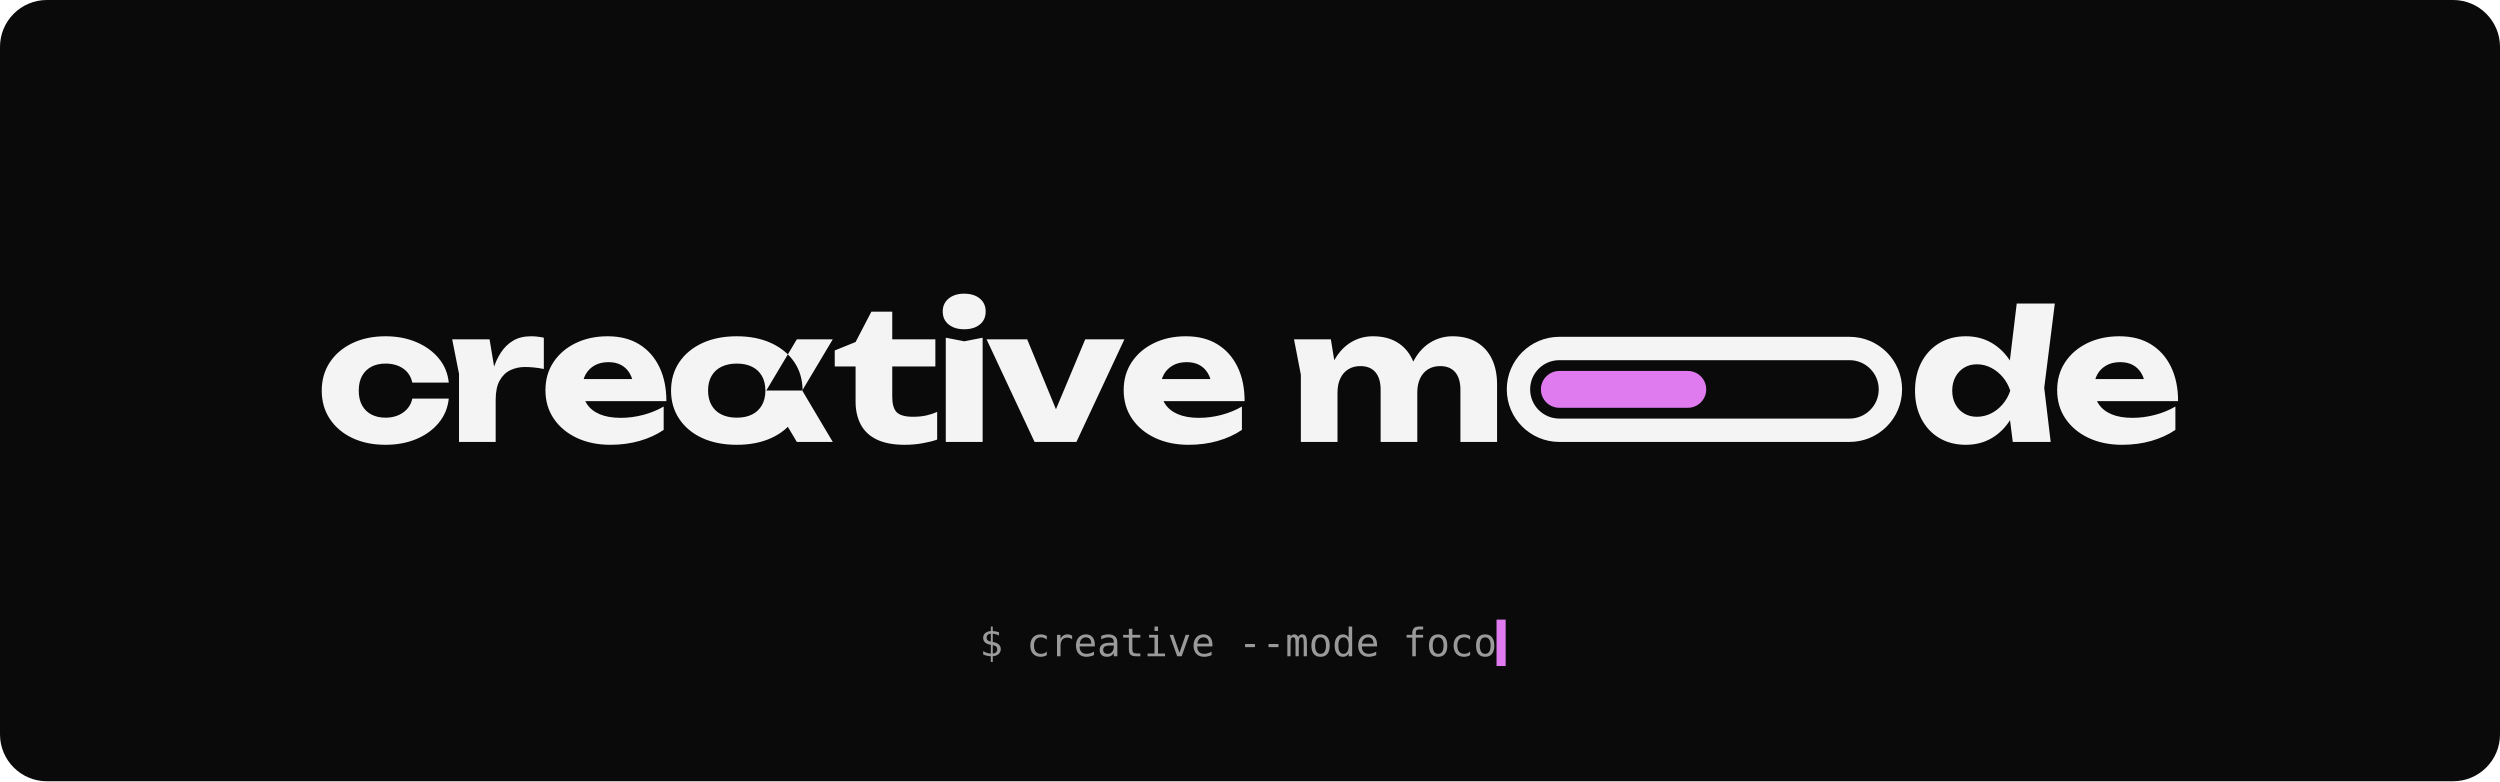
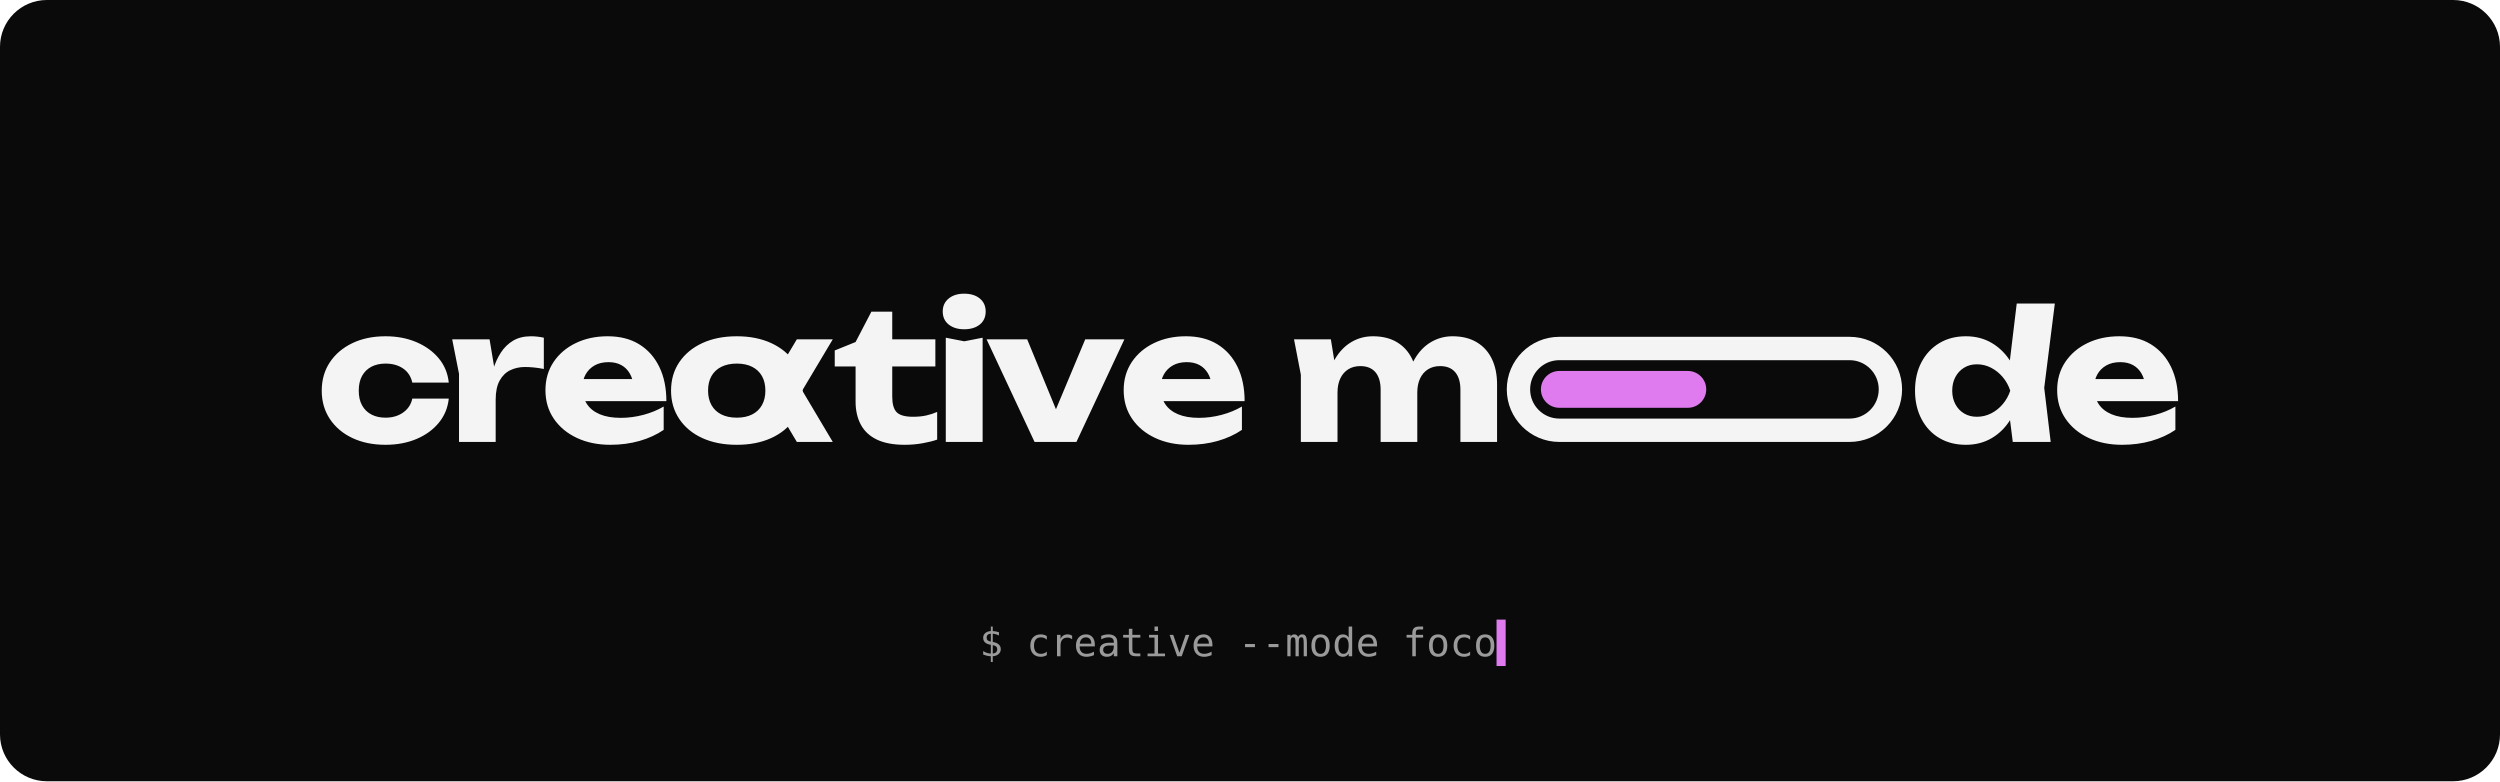
<svg xmlns="http://www.w3.org/2000/svg" width="1280" height="400" viewBox="0 0 1280 400" role="img" aria-label="creative mode">
  <style>
.fill { transform-box: fill-box; transform-origin: left center; animation: foco 7s cubic-bezier(.6,0,.2,1) infinite; }
@keyframes foco { 0%, 12% { transform: scaleX(.25); } 50%, 72% { transform: scaleX(1.978); } 100% { transform: scaleX(.25); } }
.cmd { font: 500 20px ui-monospace, SFMono-Regular, Menlo, Consolas, monospace; fill: #9A9A9A; }
.caret { animation: blink 1.1s steps(1) infinite; }
@keyframes blink { 50% { opacity: 0; } }
@media (prefers-reduced-motion: reduce) { .fill { animation: none; transform: scaleX(1); } .caret { animation: none; } }
</style>
  <rect width="1280" height="400" rx="24" fill="#0A0A0A" />
-   <path d="M229.772 204.094Q229.036 211.178 224.62 216.514Q220.204 221.85 213.166 224.794Q206.128 227.738 197.388 227.738Q187.728 227.738 180.368 224.242Q173.008 220.746 168.868 214.49Q164.728 208.234 164.728 200.046Q164.728 191.766 168.868 185.51Q173.008 179.254 180.368 175.712Q187.728 172.17 197.388 172.17Q206.128 172.17 213.166 175.16Q220.204 178.15 224.62 183.44Q229.036 188.73 229.772 195.906H211.096Q210.084 191.214 206.404 188.684Q202.724 186.154 197.388 186.154Q193.248 186.154 190.166 187.764Q187.084 189.374 185.382 192.456Q183.68 195.538 183.68 200.046Q183.68 204.462 185.382 207.544Q187.084 210.626 190.166 212.236Q193.248 213.846 197.388 213.846Q202.724 213.846 206.45 211.178Q210.176 208.51 211.096 204.094Z M231.52 173.734H250.656L253.784 192.502V226.266H235.016V191.398ZM278.44 172.906V188.914Q275.68 188.362 273.242 188.132Q270.804 187.902 268.78 187.902Q264.732 187.902 261.328 189.512Q257.924 191.122 255.854 194.802Q253.784 198.482 253.784 204.646L250.196 200.23Q250.932 194.526 252.404 189.512Q253.876 184.498 256.406 180.588Q258.936 176.678 262.708 174.424Q266.48 172.17 271.908 172.17Q273.472 172.17 275.128 172.354Q276.784 172.538 278.44 172.906Z M312.48 227.738Q302.912 227.738 295.414 224.242Q287.916 220.746 283.592 214.444Q279.268 208.142 279.268 199.77Q279.268 191.582 283.408 185.372Q287.548 179.162 294.77 175.666Q301.992 172.17 311.1 172.17Q320.576 172.17 327.246 176.264Q333.916 180.358 337.55 187.81Q341.184 195.262 341.184 205.382H294.448V194.066H330.604L324.44 198.022Q324.072 193.974 322.416 191.168Q320.76 188.362 318.046 186.89Q315.332 185.418 311.56 185.418Q307.42 185.418 304.476 187.074Q301.532 188.73 299.876 191.628Q298.22 194.526 298.22 198.39Q298.22 203.358 300.474 206.808Q302.728 210.258 307.098 212.098Q311.468 213.938 317.816 213.938Q323.612 213.938 329.362 212.42Q335.112 210.902 339.804 208.142V220.102Q334.376 223.782 327.43 225.76Q320.484 227.738 312.48 227.738Z M377.248 227.738Q367.128 227.738 359.584 224.288Q352.04 220.838 347.808 214.536Q343.576 208.234 343.576 200.046Q343.576 191.674 347.808 185.418Q352.04 179.162 359.584 175.666Q367.128 172.17 377.248 172.17Q387.276 172.17 394.866 175.666Q402.456 179.162 406.688 185.418Q410.92 191.674 410.92 200.046Q410.92 208.234 406.688 214.536Q402.456 220.838 394.866 224.288Q387.276 227.738 377.248 227.738ZM377.248 213.846Q381.848 213.846 385.114 212.19Q388.38 210.534 390.128 207.406Q391.876 204.278 391.876 200.046Q391.876 195.63 390.128 192.548Q388.38 189.466 385.114 187.81Q381.848 186.154 377.248 186.154Q372.648 186.154 369.336 187.81Q366.024 189.466 364.276 192.548Q362.528 195.63 362.528 199.954Q362.528 204.278 364.276 207.406Q366.024 210.534 369.336 212.19Q372.648 213.846 377.248 213.846Z M392.34 199.95 L410.74 199.95 L426.38 173.73 L407.98 173.73 Z M392.34 199.95 L410.74 199.95 L426.38 226.27 L407.98 226.27 Z M427.388 187.626V179.438L438.06 175.114L446.156 159.566H456.828V173.734H478.908V187.626H456.828V203.082Q456.828 208.786 459.128 211.086Q461.428 213.386 467.5 213.386Q471.364 213.386 474.354 212.696Q477.344 212.006 479.828 210.902V225.07Q477.068 226.082 472.56 226.91Q468.052 227.738 463.268 227.738Q454.528 227.738 448.962 225.07Q443.396 222.402 440.728 217.388Q438.06 212.374 438.06 205.658V187.626Z M484.244 172.906 493.72 174.746 503.104 172.906V226.266H484.244ZM493.628 168.582Q488.752 168.582 485.716 166.144Q482.68 163.706 482.68 159.474Q482.68 155.334 485.716 152.85Q488.752 150.366 493.628 150.366Q498.688 150.366 501.678 152.85Q504.668 155.334 504.668 159.474Q504.668 163.706 501.678 166.144Q498.688 168.582 493.628 168.582Z M543.86 217.342 537.42 217.25 555.636 173.734H575.692L551.128 226.266H529.692L505.128 173.734H525.92Z M608.536 227.738Q598.968 227.738 591.47 224.242Q583.972 220.746 579.648 214.444Q575.324 208.142 575.324 199.77Q575.324 191.582 579.464 185.372Q583.604 179.162 590.826 175.666Q598.048 172.17 607.156 172.17Q616.632 172.17 623.302 176.264Q629.972 180.358 633.606 187.81Q637.24 195.262 637.24 205.382H590.504V194.066H626.66L620.496 198.022Q620.128 193.974 618.472 191.168Q616.816 188.362 614.102 186.89Q611.388 185.418 607.616 185.418Q603.476 185.418 600.532 187.074Q597.588 188.73 595.932 191.628Q594.276 194.526 594.276 198.39Q594.276 203.358 596.53 206.808Q598.784 210.258 603.154 212.098Q607.524 213.938 613.872 213.938Q619.668 213.938 625.418 212.42Q631.168 210.902 635.86 208.142V220.102Q630.432 223.782 623.486 225.76Q616.54 227.738 608.536 227.738Z M662.54 173.734H681.4L684.804 194.71V226.266H666.036V191.858ZM702.928 172.17Q710.196 172.17 715.256 175.206Q720.316 178.242 722.984 183.762Q725.652 189.282 725.652 196.826V226.266H706.884V199.586Q706.884 193.698 704.216 190.57Q701.548 187.442 696.488 187.442Q692.9 187.442 690.278 189.098Q687.656 190.754 686.23 193.79Q684.804 196.826 684.804 200.966L679.008 197.93Q680.112 189.558 683.516 183.808Q686.92 178.058 691.934 175.114Q696.948 172.17 702.928 172.17ZM743.684 172.17Q750.952 172.17 756.058 175.206Q761.164 178.242 763.832 183.762Q766.5 189.282 766.5 196.826V226.266H747.732V199.586Q747.732 193.698 745.064 190.57Q742.396 187.442 737.336 187.442Q733.748 187.442 731.126 189.098Q728.504 190.754 727.078 193.79Q725.652 196.826 725.652 200.966L719.856 197.93Q720.96 189.558 724.318 183.808Q727.676 178.058 732.736 175.114Q737.796 172.17 743.684 172.17Z M1030.54 226.266 1028.056 206.578 1031.276 200.138 1028.148 192.042 1032.564 155.426H1052.068L1046.64 198.574L1049.952 226.266ZM1034.588 200.046Q1033.3 208.326 1029.482 214.582Q1025.664 220.838 1019.822 224.288Q1013.98 227.738 1006.528 227.738Q998.8 227.738 992.958 224.288Q987.116 220.838 983.804 214.536Q980.492 208.234 980.492 200.046Q980.492 191.674 983.804 185.418Q987.116 179.162 992.958 175.666Q998.8 172.17 1006.528 172.17Q1013.98 172.17 1019.822 175.62Q1025.664 179.07 1029.528 185.28Q1033.392 191.49 1034.588 200.046ZM999.536 200.046Q999.536 203.91 1001.146 206.946Q1002.756 209.982 1005.608 211.684Q1008.46 213.386 1012.14 213.386Q1016.004 213.386 1019.408 211.684Q1022.812 209.982 1025.388 206.946Q1027.964 203.91 1029.252 200.046Q1027.964 196.09 1025.388 193.054Q1022.812 190.018 1019.408 188.27Q1016.004 186.522 1012.14 186.522Q1008.46 186.522 1005.608 188.27Q1002.756 190.018 1001.146 193.054Q999.536 196.09 999.536 200.046Z M1086.476 227.738Q1076.908 227.738 1069.41 224.242Q1061.912 220.746 1057.588 214.444Q1053.264 208.142 1053.264 199.77Q1053.264 191.582 1057.404 185.372Q1061.544 179.162 1068.766 175.666Q1075.988 172.17 1085.096 172.17Q1094.572 172.17 1101.242 176.264Q1107.912 180.358 1111.546 187.81Q1115.18 195.262 1115.18 205.382H1068.444V194.066H1104.6L1098.436 198.022Q1098.068 193.974 1096.412 191.168Q1094.756 188.362 1092.042 186.89Q1089.328 185.418 1085.556 185.418Q1081.416 185.418 1078.472 187.074Q1075.528 188.73 1073.872 191.628Q1072.216 194.526 1072.216 198.39Q1072.216 203.358 1074.47 206.808Q1076.724 210.258 1081.094 212.098Q1085.464 213.938 1091.812 213.938Q1097.608 213.938 1103.358 212.42Q1109.108 210.902 1113.8 208.142V220.102Q1108.372 223.782 1101.426 225.76Q1094.48 227.738 1086.476 227.738Z" fill="#F4F4F4" />
+   <path d="M229.772 204.094Q229.036 211.178 224.62 216.514Q220.204 221.85 213.166 224.794Q206.128 227.738 197.388 227.738Q187.728 227.738 180.368 224.242Q173.008 220.746 168.868 214.49Q164.728 208.234 164.728 200.046Q164.728 191.766 168.868 185.51Q173.008 179.254 180.368 175.712Q187.728 172.17 197.388 172.17Q206.128 172.17 213.166 175.16Q220.204 178.15 224.62 183.44Q229.036 188.73 229.772 195.906H211.096Q210.084 191.214 206.404 188.684Q202.724 186.154 197.388 186.154Q193.248 186.154 190.166 187.764Q187.084 189.374 185.382 192.456Q183.68 195.538 183.68 200.046Q183.68 204.462 185.382 207.544Q187.084 210.626 190.166 212.236Q193.248 213.846 197.388 213.846Q202.724 213.846 206.45 211.178Q210.176 208.51 211.096 204.094Z M231.52 173.734H250.656L253.784 192.502V226.266H235.016V191.398ZM278.44 172.906V188.914Q275.68 188.362 273.242 188.132Q270.804 187.902 268.78 187.902Q264.732 187.902 261.328 189.512Q257.924 191.122 255.854 194.802Q253.784 198.482 253.784 204.646L250.196 200.23Q250.932 194.526 252.404 189.512Q253.876 184.498 256.406 180.588Q258.936 176.678 262.708 174.424Q266.48 172.17 271.908 172.17Q273.472 172.17 275.128 172.354Q276.784 172.538 278.44 172.906Z M312.48 227.738Q302.912 227.738 295.414 224.242Q287.916 220.746 283.592 214.444Q279.268 208.142 279.268 199.77Q279.268 191.582 283.408 185.372Q287.548 179.162 294.77 175.666Q301.992 172.17 311.1 172.17Q320.576 172.17 327.246 176.264Q333.916 180.358 337.55 187.81Q341.184 195.262 341.184 205.382H294.448V194.066H330.604L324.44 198.022Q324.072 193.974 322.416 191.168Q320.76 188.362 318.046 186.89Q315.332 185.418 311.56 185.418Q307.42 185.418 304.476 187.074Q301.532 188.73 299.876 191.628Q298.22 194.526 298.22 198.39Q298.22 203.358 300.474 206.808Q302.728 210.258 307.098 212.098Q311.468 213.938 317.816 213.938Q323.612 213.938 329.362 212.42Q335.112 210.902 339.804 208.142V220.102Q334.376 223.782 327.43 225.76Q320.484 227.738 312.48 227.738Z M377.248 227.738Q367.128 227.738 359.584 224.288Q352.04 220.838 347.808 214.536Q343.576 208.234 343.576 200.046Q343.576 191.674 347.808 185.418Q352.04 179.162 359.584 175.666Q367.128 172.17 377.248 172.17Q387.276 172.17 394.866 175.666Q402.456 179.162 406.688 185.418Q410.92 191.674 410.92 200.046Q410.92 208.234 406.688 214.536Q402.456 220.838 394.866 224.288Q387.276 227.738 377.248 227.738ZM377.248 213.846Q381.848 213.846 385.114 212.19Q388.38 210.534 390.128 207.406Q391.876 204.278 391.876 200.046Q391.876 195.63 390.128 192.548Q388.38 189.466 385.114 187.81Q381.848 186.154 377.248 186.154Q372.648 186.154 369.336 187.81Q366.024 189.466 364.276 192.548Q362.528 195.63 362.528 199.954Q362.528 204.278 364.276 207.406Q366.024 210.534 369.336 212.19Q372.648 213.846 377.248 213.846Z M427.388 187.626V179.438L438.06 175.114L446.156 159.566H456.828V173.734H478.908V187.626H456.828V203.082Q456.828 208.786 459.128 211.086Q461.428 213.386 467.5 213.386Q471.364 213.386 474.354 212.696Q477.344 212.006 479.828 210.902V225.07Q477.068 226.082 472.56 226.91Q468.052 227.738 463.268 227.738Q454.528 227.738 448.962 225.07Q443.396 222.402 440.728 217.388Q438.06 212.374 438.06 205.658V187.626Z M484.244 172.906 493.72 174.746 503.104 172.906V226.266H484.244ZM493.628 168.582Q488.752 168.582 485.716 166.144Q482.68 163.706 482.68 159.474Q482.68 155.334 485.716 152.85Q488.752 150.366 493.628 150.366Q498.688 150.366 501.678 152.85Q504.668 155.334 504.668 159.474Q504.668 163.706 501.678 166.144Q498.688 168.582 493.628 168.582Z M543.86 217.342 537.42 217.25 555.636 173.734H575.692L551.128 226.266H529.692L505.128 173.734H525.92Z M608.536 227.738Q598.968 227.738 591.47 224.242Q583.972 220.746 579.648 214.444Q575.324 208.142 575.324 199.77Q575.324 191.582 579.464 185.372Q583.604 179.162 590.826 175.666Q598.048 172.17 607.156 172.17Q616.632 172.17 623.302 176.264Q629.972 180.358 633.606 187.81Q637.24 195.262 637.24 205.382H590.504V194.066H626.66L620.496 198.022Q620.128 193.974 618.472 191.168Q616.816 188.362 614.102 186.89Q611.388 185.418 607.616 185.418Q603.476 185.418 600.532 187.074Q597.588 188.73 595.932 191.628Q594.276 194.526 594.276 198.39Q594.276 203.358 596.53 206.808Q598.784 210.258 603.154 212.098Q607.524 213.938 613.872 213.938Q619.668 213.938 625.418 212.42Q631.168 210.902 635.86 208.142V220.102Q630.432 223.782 623.486 225.76Q616.54 227.738 608.536 227.738Z M662.54 173.734H681.4L684.804 194.71V226.266H666.036V191.858ZM702.928 172.17Q710.196 172.17 715.256 175.206Q720.316 178.242 722.984 183.762Q725.652 189.282 725.652 196.826V226.266H706.884V199.586Q706.884 193.698 704.216 190.57Q701.548 187.442 696.488 187.442Q692.9 187.442 690.278 189.098Q687.656 190.754 686.23 193.79Q684.804 196.826 684.804 200.966L679.008 197.93Q680.112 189.558 683.516 183.808Q686.92 178.058 691.934 175.114Q696.948 172.17 702.928 172.17ZM743.684 172.17Q750.952 172.17 756.058 175.206Q761.164 178.242 763.832 183.762Q766.5 189.282 766.5 196.826V226.266H747.732V199.586Q747.732 193.698 745.064 190.57Q742.396 187.442 737.336 187.442Q733.748 187.442 731.126 189.098Q728.504 190.754 727.078 193.79Q725.652 196.826 725.652 200.966L719.856 197.93Q720.96 189.558 724.318 183.808Q727.676 178.058 732.736 175.114Q737.796 172.17 743.684 172.17Z M1030.54 226.266 1028.056 206.578 1031.276 200.138 1028.148 192.042 1032.564 155.426H1052.068L1046.64 198.574L1049.952 226.266ZM1034.588 200.046Q1033.3 208.326 1029.482 214.582Q1025.664 220.838 1019.822 224.288Q1013.98 227.738 1006.528 227.738Q998.8 227.738 992.958 224.288Q987.116 220.838 983.804 214.536Q980.492 208.234 980.492 200.046Q980.492 191.674 983.804 185.418Q987.116 179.162 992.958 175.666Q998.8 172.17 1006.528 172.17Q1013.98 172.17 1019.822 175.62Q1025.664 179.07 1029.528 185.28Q1033.392 191.49 1034.588 200.046ZM999.536 200.046Q999.536 203.91 1001.146 206.946Q1002.756 209.982 1005.608 211.684Q1008.46 213.386 1012.14 213.386Q1016.004 213.386 1019.408 211.684Q1022.812 209.982 1025.388 206.946Q1027.964 203.91 1029.252 200.046Q1027.964 196.09 1025.388 193.054Q1022.812 190.018 1019.408 188.27Q1016.004 186.522 1012.14 186.522Q1008.46 186.522 1005.608 188.27Q1002.756 190.018 1001.146 193.054Q999.536 196.09 999.536 200.046Z M1086.476 227.738Q1076.908 227.738 1069.41 224.242Q1061.912 220.746 1057.588 214.444Q1053.264 208.142 1053.264 199.77Q1053.264 191.582 1057.404 185.372Q1061.544 179.162 1068.766 175.666Q1075.988 172.17 1085.096 172.17Q1094.572 172.17 1101.242 176.264Q1107.912 180.358 1111.546 187.81Q1115.18 195.262 1115.18 205.382H1068.444V194.066H1104.6L1098.436 198.022Q1098.068 193.974 1096.412 191.168Q1094.756 188.362 1092.042 186.89Q1089.328 185.418 1085.556 185.418Q1081.416 185.418 1078.472 187.074Q1075.528 188.73 1073.872 191.628Q1072.216 194.526 1072.216 198.39Q1072.216 203.358 1074.47 206.808Q1076.724 210.258 1081.094 212.098Q1085.464 213.938 1091.812 213.938Q1097.608 213.938 1103.358 212.42Q1109.108 210.902 1113.8 208.142V220.102Q1108.372 223.782 1101.426 225.76Q1094.48 227.738 1086.476 227.738Z" fill="#F4F4F4" />
+   <path d="M392.34 199.95 L410.74 199.95 L426.38 173.73 L407.98 173.73 Z" fill="#F4F4F4" />
+   <path d="M392.34 199.95 L410.74 199.95 L426.38 226.27 L407.98 226.27 Z" fill="#F4F4F4" />
  <g transform="translate(771.47 172.45) scale(0.92)">
    <rect x="6.5" y="6.5" width="207" height="45.5" rx="22.75" fill="none" stroke="#F4F4F4" stroke-width="13" />
    <rect class="fill" x="19" y="19" width="92" height="20.5" rx="10.25" fill="#DF7BEF" />
  </g>
  <text class="cmd" x="640.0" y="336" text-anchor="middle">$ creative --mode foco<tspan class="caret" fill="#DF7BEF"> ▍</tspan>
  </text>
</svg>
